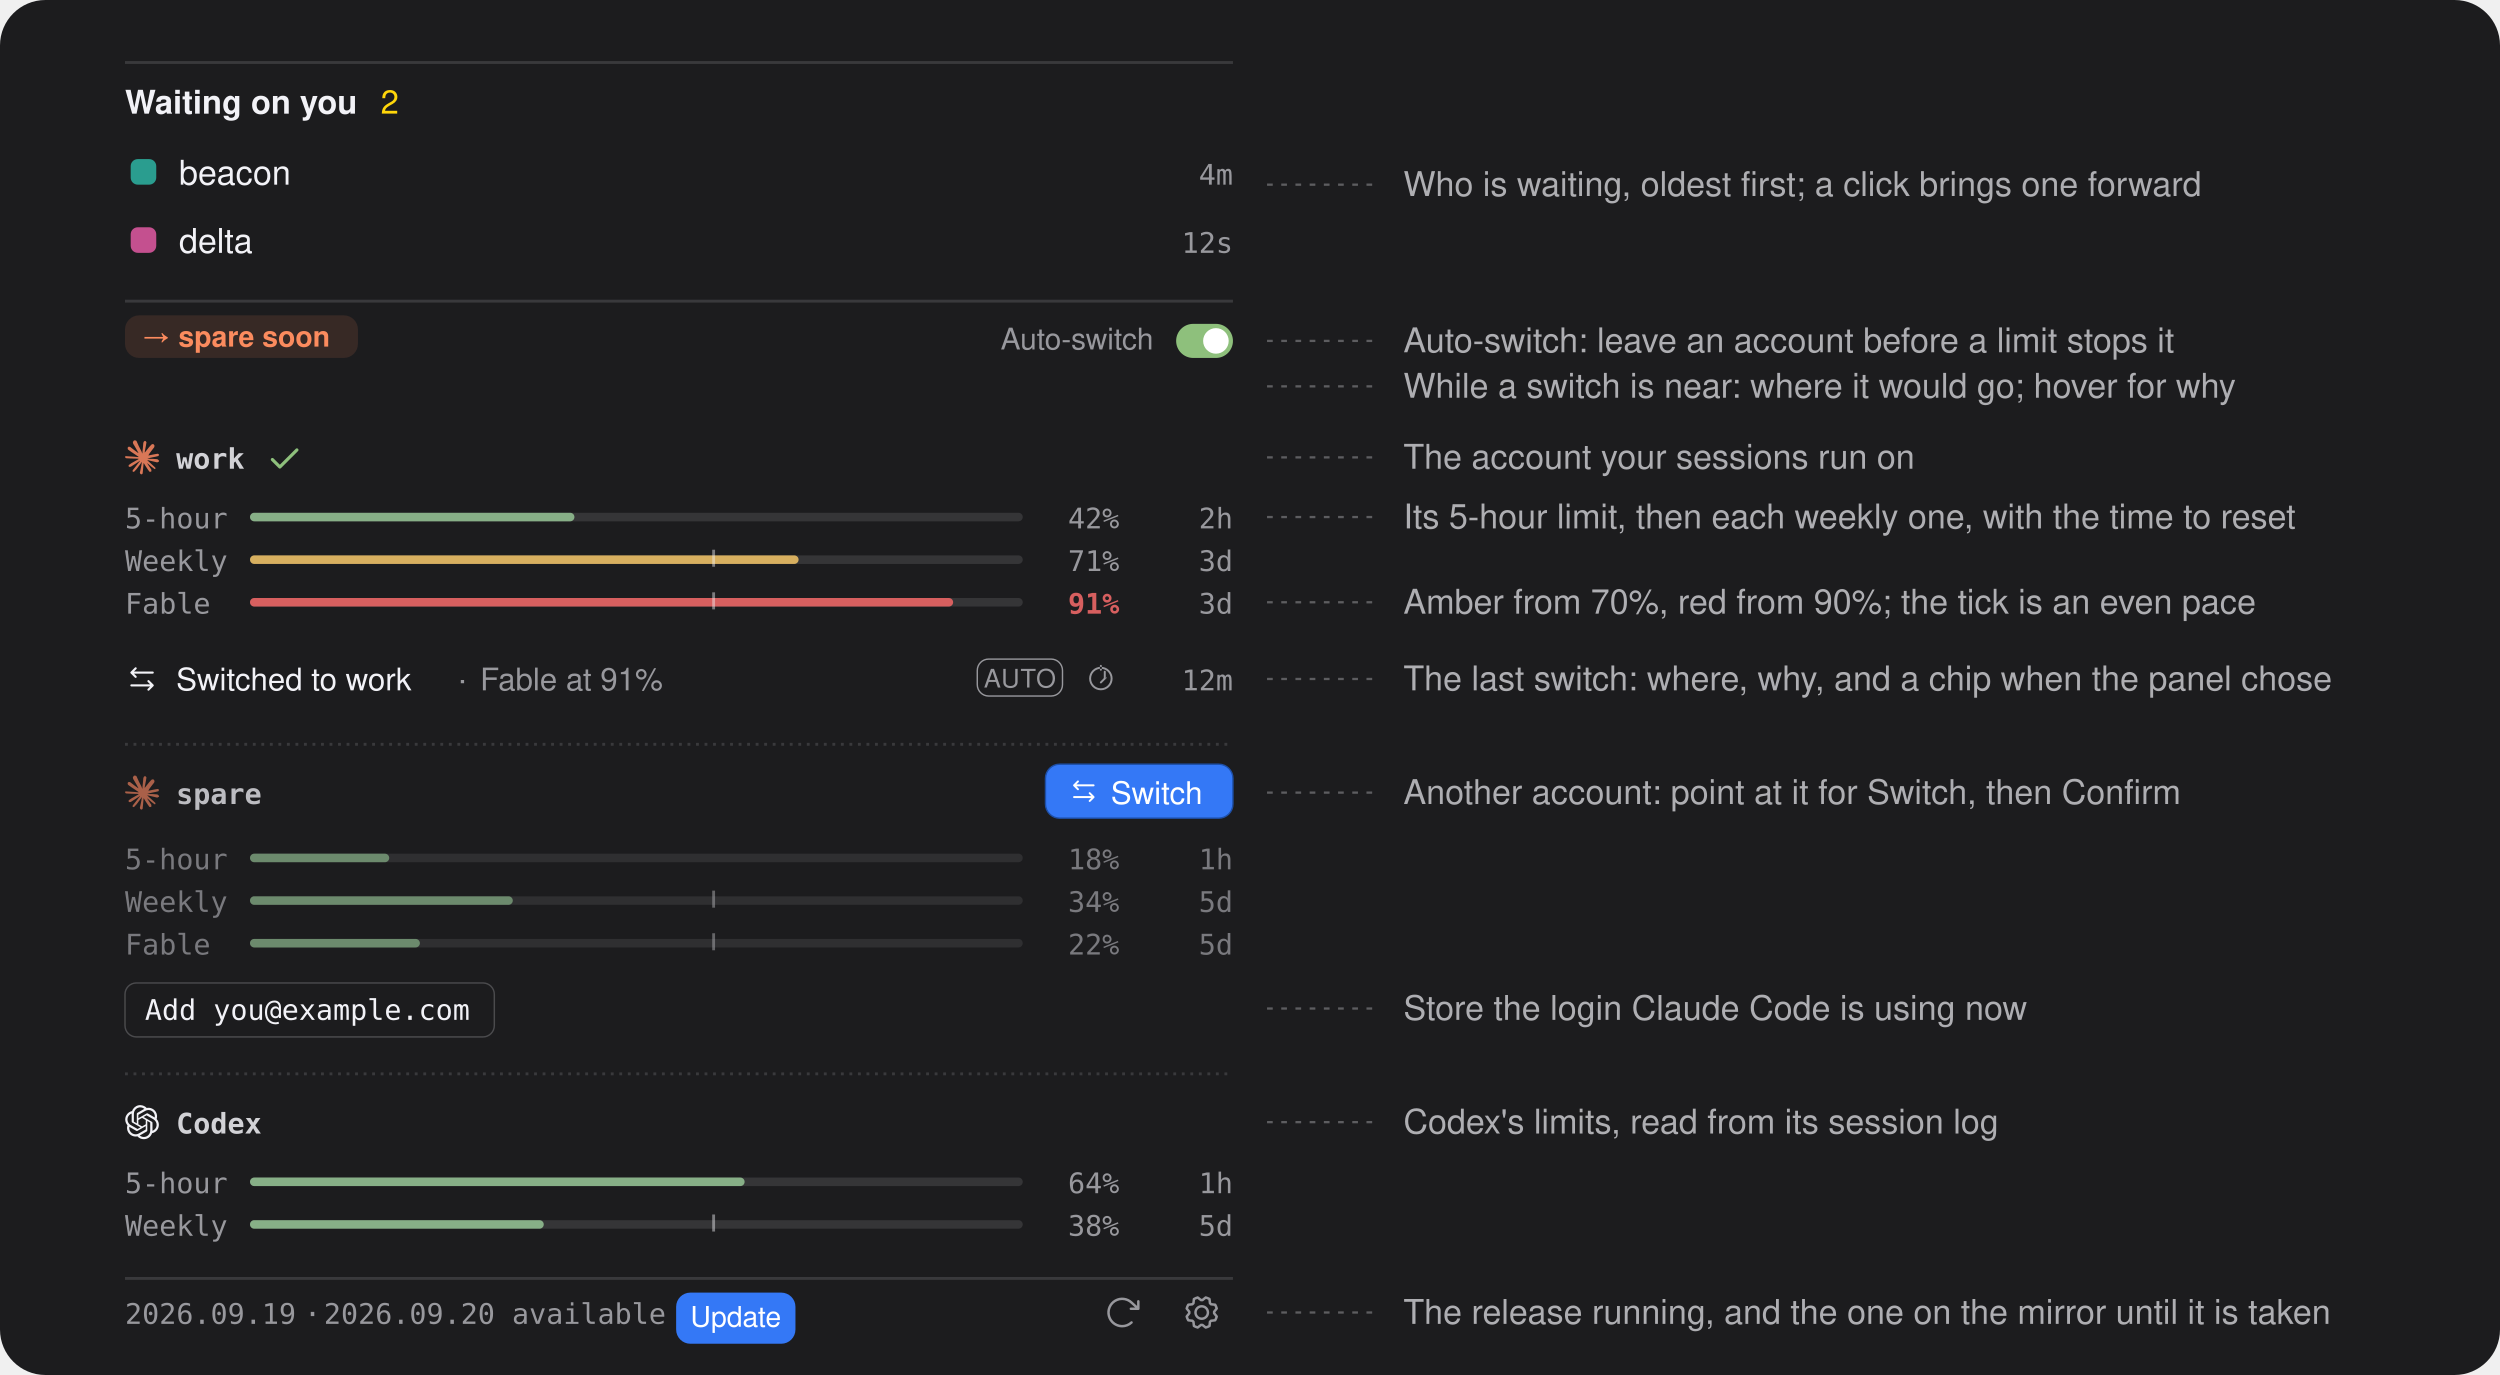
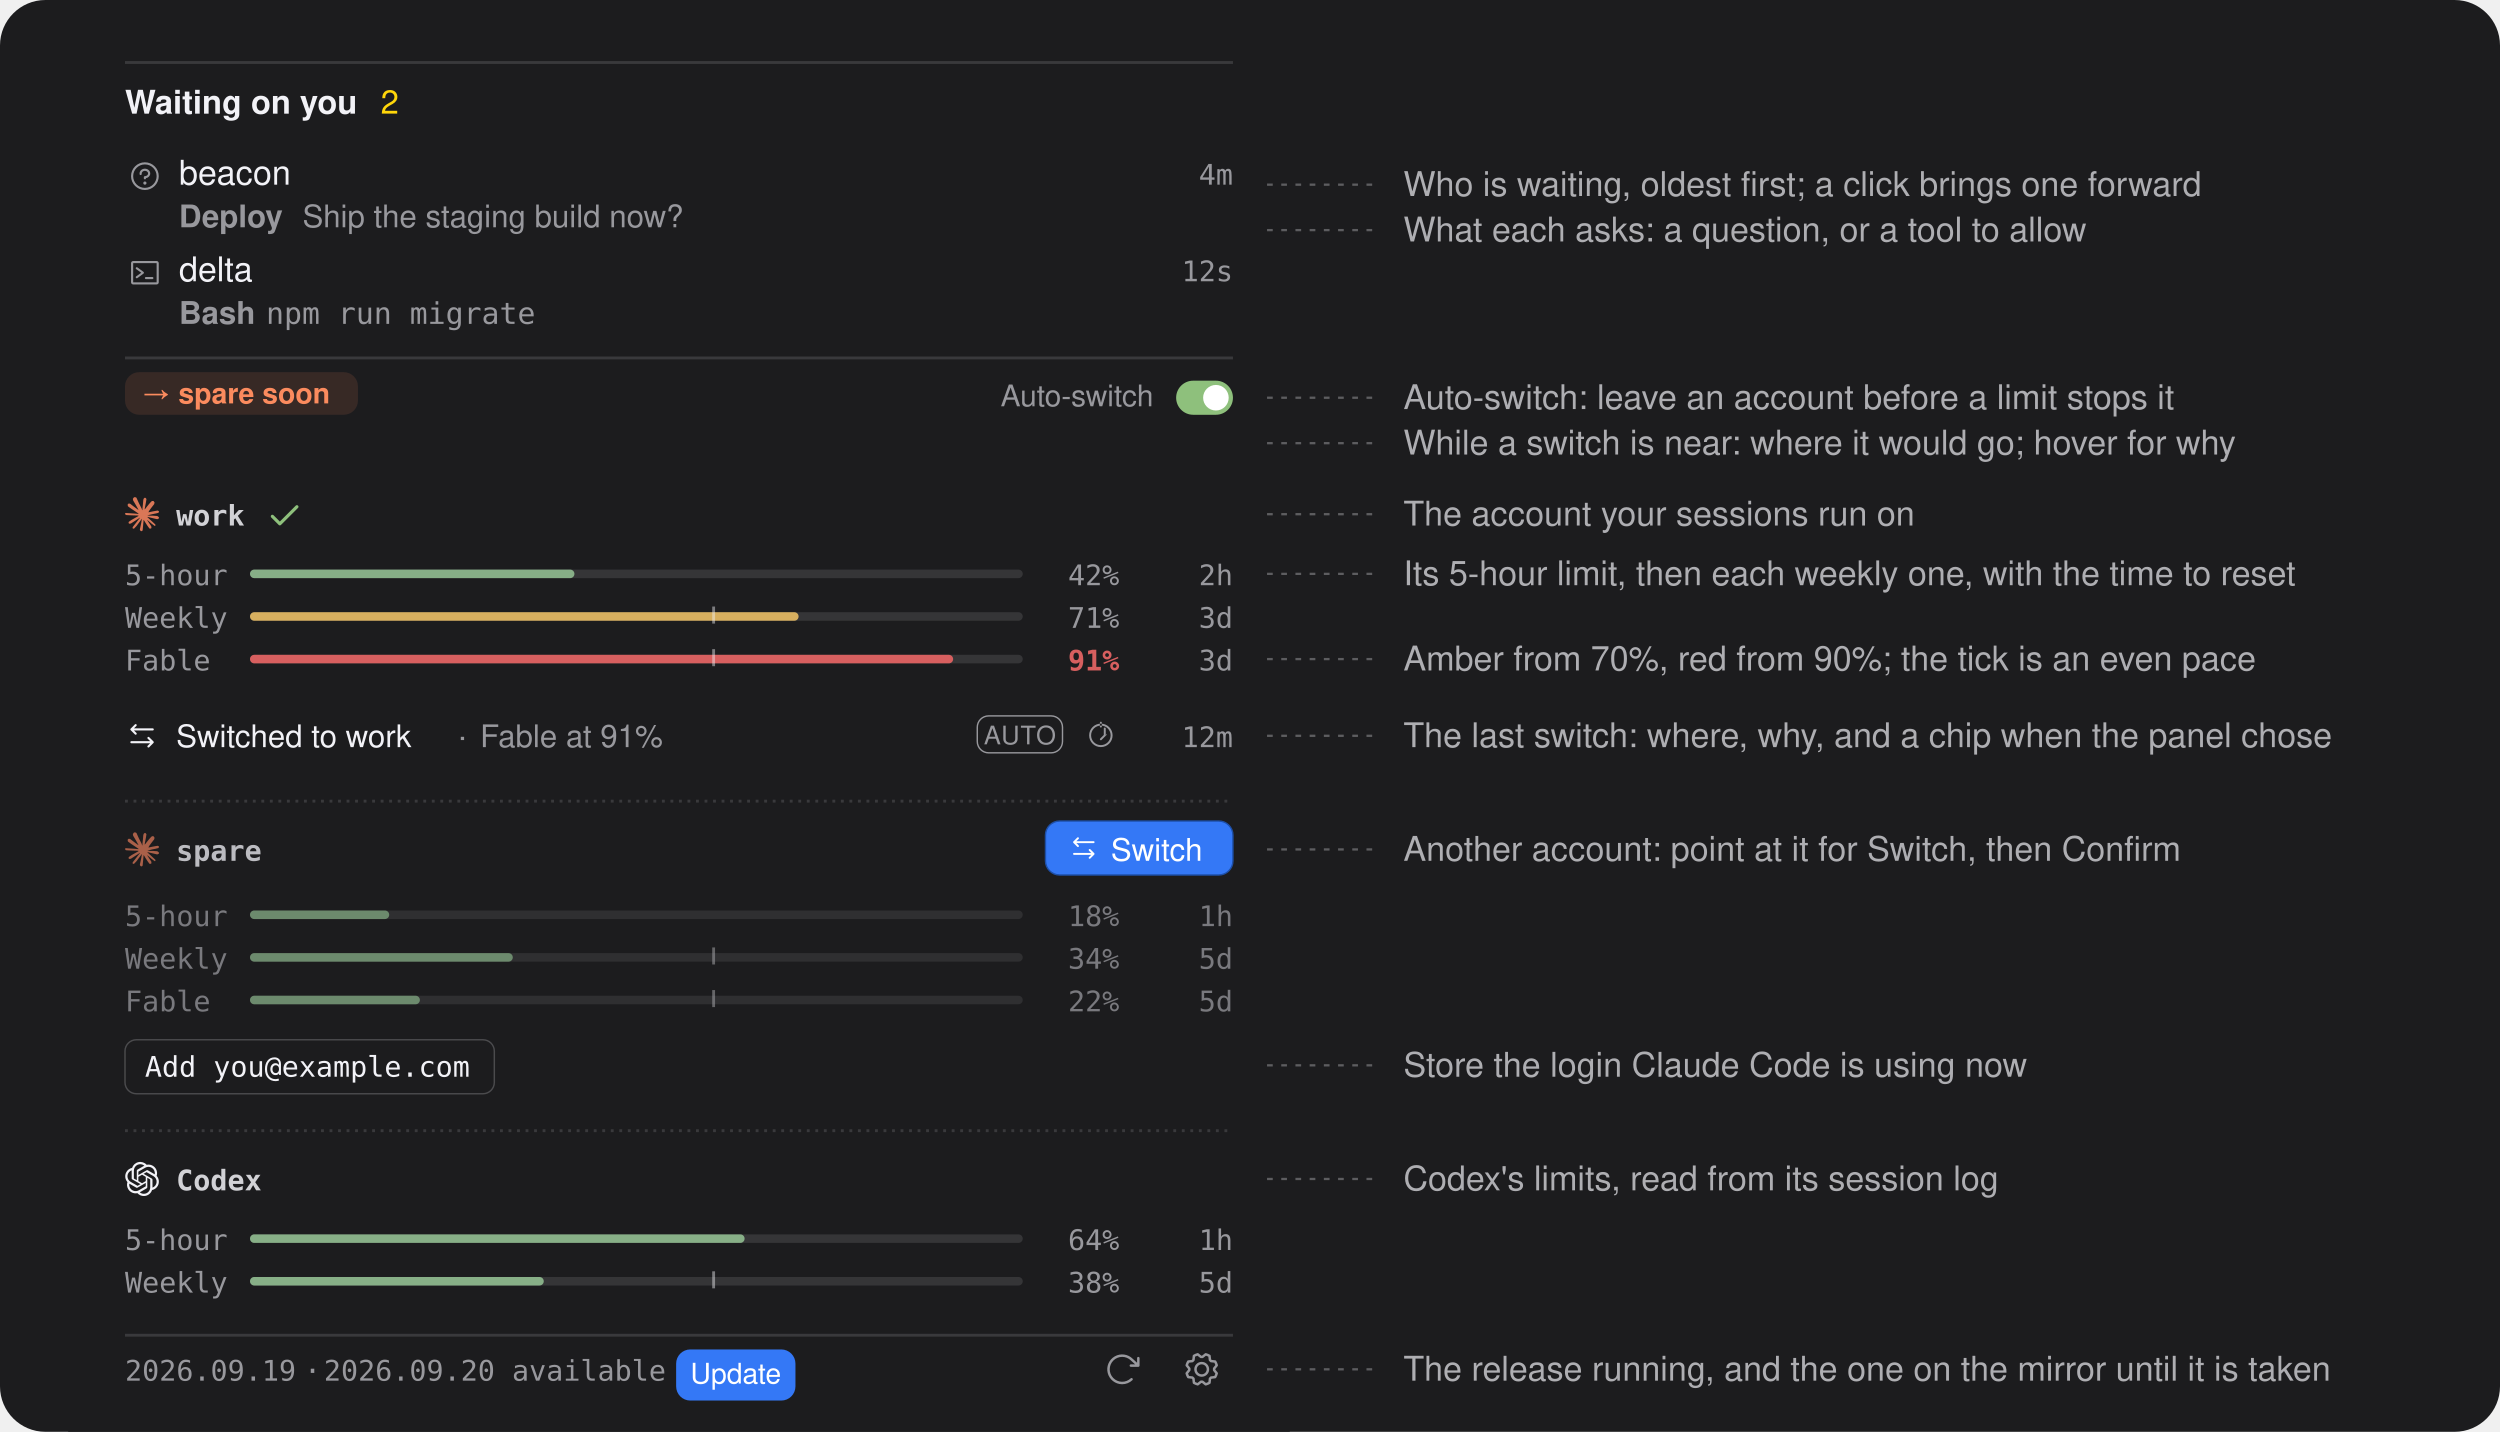
- <svg xmlns="http://www.w3.org/2000/svg" viewBox="0 0 880 484" width="880" role="img" aria-label="The panel's foot: two sessions waiting, the Auto-switch control, the active account's 5-hour, weekly and Fable meters, the last switch, a second account with its Switch button, Codex's own limits, and the bar with the release, reload and the gear">
-   <rect width="880" height="484" rx="16" fill="#1c1c1e" />
-   <rect x="24" y="0" width="430" height="484" fill="#1c1c1e" />
+ <svg xmlns="http://www.w3.org/2000/svg" viewBox="0 0 880 504" width="880" role="img" aria-label="The panel's foot: two sessions waiting, one on a question and one on a Bash command, the Auto-switch control, the active account's 5-hour, weekly and Fable meters, the last switch, a second account with its Switch button, Codex's own limits, and the bar with the release, reload and the gear">
+   <rect width="880" height="504" rx="16" fill="#1c1c1e" />
+   <rect x="24" y="0" width="430" height="504" fill="#1c1c1e" />
  <line x1="44" y1="22" x2="434" y2="22" stroke="#f2f2f7" opacity="0.14" />
  <text x="44" y="40" fill="#f2f2f7" font-size="11.5" font-weight="600" font-family="-apple-system, BlinkMacSystemFont, 'Segoe UI', Helvetica, Arial, sans-serif">Waiting on you</text>
  <text x="134" y="40" fill="#ffd60a" font-size="11.5" font-weight="500" font-family="-apple-system, BlinkMacSystemFont, 'Segoe UI', Helvetica, Arial, sans-serif">2</text>
-   <rect x="46" y="56" width="9" height="9" rx="2.5" fill="#2a9d8f" />
+   <g transform="translate(45,56) scale(0.0469)" fill="#98989d">
+     <path d="M140,180a12,12,0,1,1-12-12A12,12,0,0,1,140,180ZM128,72c-22.06,0-40,16.15-40,36v4a8,8,0,0,0,16,0v-4c0-11,10.77-20,24-20s24,9,24,20-10.77,20-24,20a8,8,0,0,0-8,8v8a8,8,0,0,0,16,0v-.72c18.24-3.35,32-17.9,32-35.28C168,88.15,150.06,72,128,72Zm104,56A104,104,0,1,1,128,24,104.11,104.11,0,0,1,232,128Zm-16,0a88,88,0,1,0-88,88A88.1,88.1,0,0,0,216,128Z" />
+   </g>
  <text x="63" y="65" fill="#f2f2f7" font-size="12" font-weight="500" font-family="-apple-system, BlinkMacSystemFont, 'Segoe UI', Helvetica, Arial, sans-serif">beacon</text>
  <text x="434" y="65" fill="#98989d" font-size="10" font-weight="400" font-family="ui-monospace, 'SF Mono', Menlo, Consolas, 'DejaVu Sans Mono', monospace" text-anchor="end">4m</text>
-   <rect x="46" y="80" width="9" height="9" rx="2.5" fill="#c4508f" />
-   <text x="63" y="89" fill="#f2f2f7" font-size="12" font-weight="500" font-family="-apple-system, BlinkMacSystemFont, 'Segoe UI', Helvetica, Arial, sans-serif">delta</text>
-   <text x="434" y="89" fill="#98989d" font-size="10" font-weight="400" font-family="ui-monospace, 'SF Mono', Menlo, Consolas, 'DejaVu Sans Mono', monospace" text-anchor="end">12s</text>
-   <line x1="44" y1="106" x2="434" y2="106" stroke="#f2f2f7" opacity="0.14" />
-   <text x="406" y="123" fill="#98989d" font-size="10.5" font-weight="400" font-family="-apple-system, BlinkMacSystemFont, 'Segoe UI', Helvetica, Arial, sans-serif" text-anchor="end">Auto-switch</text>
-   <rect x="414" y="114" width="20" height="12" rx="6.0" fill="#8ec07c" opacity="1" />
-   <circle cx="428.0" cy="120.0" r="4.5" fill="#ffffff" />
-   <rect x="44" y="111" width="82" height="15" rx="5" fill="#fb8b5e" fill-opacity="0.12" />
-   <text x="50" y="122" fill="#fb8b5e" font-size="10" font-weight="600" font-family="-apple-system, BlinkMacSystemFont, 'Segoe UI', Helvetica, Arial, sans-serif">→ spare soon</text>
-   <g transform="translate(44,155) scale(0.5)" fill="#d97757">
+   <text x="63" y="80" fill="#98989d" font-size="11" font-weight="600" font-family="-apple-system, BlinkMacSystemFont, 'Segoe UI', Helvetica, Arial, sans-serif">Deploy</text>
+   <text x="106.478" y="80" fill="#98989d" font-size="11" font-weight="400" font-family="-apple-system, BlinkMacSystemFont, 'Segoe UI', Helvetica, Arial, sans-serif">Ship the staging build now?</text>
+   <g transform="translate(45,90) scale(0.0469)" fill="#98989d">
+     <path d="M117.31,134.63,72,168a8,8,0,0,1-9.6-12.8L100.83,128,62.4,100.8a8,8,0,1,1,9.6-12.8l45.31,33.37a8,8,0,0,1,0,13.26ZM216,40H40A16,16,0,0,0,24,56V200a16,16,0,0,0,16,16H216a16,16,0,0,0,16-16V56A16,16,0,0,0,216,40Zm0,160H40V56H216V200Zm-80-24h48a8,8,0,0,0,0-16H136a8,8,0,0,0,0,16Z" />
+   </g>
+   <text x="63" y="99" fill="#f2f2f7" font-size="12" font-weight="500" font-family="-apple-system, BlinkMacSystemFont, 'Segoe UI', Helvetica, Arial, sans-serif">delta</text>
+   <text x="434" y="99" fill="#98989d" font-size="10" font-weight="400" font-family="ui-monospace, 'SF Mono', Menlo, Consolas, 'DejaVu Sans Mono', monospace" text-anchor="end">12s</text>
+   <text x="63" y="114" fill="#98989d" font-size="11" font-weight="600" font-family="-apple-system, BlinkMacSystemFont, 'Segoe UI', Helvetica, Arial, sans-serif">Bash</text>
+   <text x="93.652" y="114" fill="#98989d" font-size="10.5" font-weight="400" font-family="ui-monospace, 'SF Mono', Menlo, Consolas, 'DejaVu Sans Mono', monospace">npm run migrate</text>
+   <line x1="44" y1="126" x2="434" y2="126" stroke="#f2f2f7" opacity="0.14" />
+   <text x="406" y="143" fill="#98989d" font-size="10.5" font-weight="400" font-family="-apple-system, BlinkMacSystemFont, 'Segoe UI', Helvetica, Arial, sans-serif" text-anchor="end">Auto-switch</text>
+   <rect x="414" y="134" width="20" height="12" rx="6.0" fill="#8ec07c" opacity="1" />
+   <circle cx="428.0" cy="140.0" r="4.5" fill="#ffffff" />
+   <rect x="44" y="131" width="82" height="15" rx="5" fill="#fb8b5e" fill-opacity="0.12" />
+   <text x="50" y="142" fill="#fb8b5e" font-size="10" font-weight="600" font-family="-apple-system, BlinkMacSystemFont, 'Segoe UI', Helvetica, Arial, sans-serif">→ spare soon</text>
+   <g transform="translate(44,175) scale(0.5)" fill="#d97757">
    <path d="m4.714 15.956 4.717-2.647.079-.231-.079-.128h-.231l-.789-.049-2.696-.073-2.337-.097-2.265-.121-.571-.121-.534-.704.055-.352.48-.322.686.061 1.518.103 2.277.158 1.651.097 2.447.255h.389l.055-.158-.134-.097-.103-.097L6.973 9.836l-2.55-1.688-1.336-.971-.723-.492-.364-.461-.158-1.008.656-.723.88.061.225.061.892.686 1.906 1.475 2.489 1.834.364.303.146-.103.018-.073-.164-.273-1.354-2.447-1.445-2.489-.643-1.032-.17-.619c-.061-.255-.103-.467-.103-.729L6.287.134 6.7 0l.996.134.419.364.619 1.415 1.002 2.228 1.554 3.03.455.898.243.832.091.255h.158v-.146l.128-1.706.237-2.095.231-2.696.079-.759.376-.911.747-.492.583.279.48.686-.067.443-.285 1.852-.559 2.902-.364 1.943h.212l.243-.243.984-1.305 1.651-2.064.729-.82.85-.905.546-.431h1.032l.759 1.129-.34 1.166-1.062 1.348-.88 1.141-1.263 1.7-.789 1.36.073.109.188-.018 2.853-.607 1.542-.279 1.84-.316.832.389.091.395-.328.807-1.967.486-2.307.461-3.436.814-.043.03.049.061 1.548.146.662.036h1.621l3.018.225.789.522.474.638-.079.486-1.214.619-1.639-.389-3.825-.911-1.311-.328h-.182v.109l1.093 1.069 2.003 1.809 2.507 2.331.128.577-.322.455-.34-.049-2.204-1.657-.85-.747-1.925-1.621h-.128v.17l.443.65 2.344 3.521.121 1.081-.17.352-.607.212-.668-.121-1.372-1.925L14.38 17.959l-1.141-1.943-.14.079-.674 7.255-.316.37-.729.279-.607-.461-.322-.747.322-1.475.389-1.925.316-1.53.285-1.9.17-.631-.012-.043-.14.018-1.433 1.967-2.18 2.945-1.724 1.846-.413.164-.716-.37.067-.662.401-.589 2.386-3.036 1.439-1.882.929-1.087-.006-.158h-.055l-6.338 4.116-1.129.146-.486-.455.061-.747.231-.243 1.906-1.311Z" />
  </g>
-   <text x="62" y="165" fill="#f2f2f7" font-size="10" font-weight="600" font-family="ui-monospace, 'SF Mono', Menlo, Consolas, 'DejaVu Sans Mono', monospace" opacity="0.85">work</text>
-   <g transform="translate(94,155) scale(0.0469)" fill="#8ec07c">
+   <text x="62" y="185" fill="#f2f2f7" font-size="10" font-weight="600" font-family="ui-monospace, 'SF Mono', Menlo, Consolas, 'DejaVu Sans Mono', monospace" opacity="0.85">work</text>
+   <g transform="translate(94,175) scale(0.0469)" fill="#8ec07c">
    <path d="M232.49,80.49l-128,128a12,12,0,0,1-17,0l-56-56a12,12,0,1,1,17-17L96,183,215.51,63.51a12,12,0,0,1,17,17Z" />
  </g>
  <g opacity="1">
-     <text x="44" y="186" fill="#98989d" font-size="10" font-weight="400" font-family="ui-monospace, 'SF Mono', Menlo, Consolas, 'DejaVu Sans Mono', monospace">5-hour</text>
-     <rect x="88" y="180.5" width="272" height="3" rx="1.5" fill="#f2f2f7" opacity="0.12" />
-     <rect x="88" y="180.5" width="114.2" height="3" rx="1.5" fill="#87af87" />
-     <text x="394" y="186" fill="#98989d" font-size="10" font-weight="400" font-family="ui-monospace, 'SF Mono', Menlo, Consolas, 'DejaVu Sans Mono', monospace" text-anchor="end">42%</text>
-     <text x="434" y="186" fill="#98989d" font-size="10" font-weight="400" font-family="ui-monospace, 'SF Mono', Menlo, Consolas, 'DejaVu Sans Mono', monospace" text-anchor="end">2h</text>
+     <text x="44" y="206" fill="#98989d" font-size="10" font-weight="400" font-family="ui-monospace, 'SF Mono', Menlo, Consolas, 'DejaVu Sans Mono', monospace">5-hour</text>
+     <rect x="88" y="200.5" width="272" height="3" rx="1.5" fill="#f2f2f7" opacity="0.12" />
+     <rect x="88" y="200.5" width="114.2" height="3" rx="1.5" fill="#87af87" />
+     <text x="394" y="206" fill="#98989d" font-size="10" font-weight="400" font-family="ui-monospace, 'SF Mono', Menlo, Consolas, 'DejaVu Sans Mono', monospace" text-anchor="end">42%</text>
+     <text x="434" y="206" fill="#98989d" font-size="10" font-weight="400" font-family="ui-monospace, 'SF Mono', Menlo, Consolas, 'DejaVu Sans Mono', monospace" text-anchor="end">2h</text>
  </g>
  <g opacity="1">
-     <text x="44" y="201" fill="#98989d" font-size="10" font-weight="400" font-family="ui-monospace, 'SF Mono', Menlo, Consolas, 'DejaVu Sans Mono', monospace">Weekly</text>
-     <rect x="88" y="195.5" width="272" height="3" rx="1.5" fill="#f2f2f7" opacity="0.12" />
-     <rect x="88" y="195.5" width="193.1" height="3" rx="1.5" fill="#d7af5f" />
-     <rect x="250.7" y="193.5" width="1" height="6" fill="#f2f2f7" opacity="0.45" />
-     <text x="394" y="201" fill="#98989d" font-size="10" font-weight="400" font-family="ui-monospace, 'SF Mono', Menlo, Consolas, 'DejaVu Sans Mono', monospace" text-anchor="end">71%</text>
-     <text x="434" y="201" fill="#98989d" font-size="10" font-weight="400" font-family="ui-monospace, 'SF Mono', Menlo, Consolas, 'DejaVu Sans Mono', monospace" text-anchor="end">3d</text>
+     <text x="44" y="221" fill="#98989d" font-size="10" font-weight="400" font-family="ui-monospace, 'SF Mono', Menlo, Consolas, 'DejaVu Sans Mono', monospace">Weekly</text>
+     <rect x="88" y="215.5" width="272" height="3" rx="1.5" fill="#f2f2f7" opacity="0.12" />
+     <rect x="88" y="215.5" width="193.1" height="3" rx="1.5" fill="#d7af5f" />
+     <rect x="250.7" y="213.5" width="1" height="6" fill="#f2f2f7" opacity="0.45" />
+     <text x="394" y="221" fill="#98989d" font-size="10" font-weight="400" font-family="ui-monospace, 'SF Mono', Menlo, Consolas, 'DejaVu Sans Mono', monospace" text-anchor="end">71%</text>
+     <text x="434" y="221" fill="#98989d" font-size="10" font-weight="400" font-family="ui-monospace, 'SF Mono', Menlo, Consolas, 'DejaVu Sans Mono', monospace" text-anchor="end">3d</text>
  </g>
  <g opacity="1">
-     <text x="44" y="216" fill="#98989d" font-size="10" font-weight="400" font-family="ui-monospace, 'SF Mono', Menlo, Consolas, 'DejaVu Sans Mono', monospace">Fable</text>
-     <rect x="88" y="210.5" width="272" height="3" rx="1.5" fill="#f2f2f7" opacity="0.12" />
-     <rect x="88" y="210.5" width="247.5" height="3" rx="1.5" fill="#d75f5f" />
-     <rect x="250.7" y="208.5" width="1" height="6" fill="#f2f2f7" opacity="0.45" />
-     <text x="394" y="216" fill="#d75f5f" font-size="10" font-weight="600" font-family="ui-monospace, 'SF Mono', Menlo, Consolas, 'DejaVu Sans Mono', monospace" text-anchor="end">91%</text>
-     <text x="434" y="216" fill="#98989d" font-size="10" font-weight="400" font-family="ui-monospace, 'SF Mono', Menlo, Consolas, 'DejaVu Sans Mono', monospace" text-anchor="end">3d</text>
+     <text x="44" y="236" fill="#98989d" font-size="10" font-weight="400" font-family="ui-monospace, 'SF Mono', Menlo, Consolas, 'DejaVu Sans Mono', monospace">Fable</text>
+     <rect x="88" y="230.5" width="272" height="3" rx="1.5" fill="#f2f2f7" opacity="0.12" />
+     <rect x="88" y="230.5" width="247.5" height="3" rx="1.5" fill="#d75f5f" />
+     <rect x="250.7" y="228.5" width="1" height="6" fill="#f2f2f7" opacity="0.45" />
+     <text x="394" y="236" fill="#d75f5f" font-size="10" font-weight="600" font-family="ui-monospace, 'SF Mono', Menlo, Consolas, 'DejaVu Sans Mono', monospace" text-anchor="end">91%</text>
+     <text x="434" y="236" fill="#98989d" font-size="10" font-weight="400" font-family="ui-monospace, 'SF Mono', Menlo, Consolas, 'DejaVu Sans Mono', monospace" text-anchor="end">3d</text>
  </g>
-   <g transform="translate(44,233) scale(0.0469)" fill="#f2f2f7">
+   <g transform="translate(44,253) scale(0.0469)" fill="#f2f2f7">
    <path d="M213.66,181.66l-32,32a8,8,0,0,1-11.32-11.32L188.69,184H48a8,8,0,0,1,0-16H188.69l-18.35-18.34a8,8,0,0,1,11.32-11.32l32,32A8,8,0,0,1,213.66,181.66Zm-139.32-64a8,8,0,0,0,11.32-11.32L67.31,88H208a8,8,0,0,0,0-16H67.31L85.66,53.66A8,8,0,0,0,74.34,42.34l-32,32a8,8,0,0,0,0,11.32Z" />
  </g>
-   <text x="62" y="243" fill="#f2f2f7" font-size="11" font-weight="400" font-family="-apple-system, BlinkMacSystemFont, 'Segoe UI', Helvetica, Arial, sans-serif">Switched to work</text>
-   <text x="161" y="243" fill="#98989d" font-size="11" font-weight="400" font-family="-apple-system, BlinkMacSystemFont, 'Segoe UI', Helvetica, Arial, sans-serif">·</text>
-   <text x="169" y="243" fill="#98989d" font-size="11" font-weight="400" font-family="-apple-system, BlinkMacSystemFont, 'Segoe UI', Helvetica, Arial, sans-serif">Fable at 91%</text>
-   <rect x="344" y="232" width="30" height="13" rx="4" fill="none" stroke="#98989d" stroke-width="0.5" />
-   <text x="359" y="242" fill="#98989d" font-size="9" letter-spacing="0.4" text-anchor="middle" font-family="-apple-system, BlinkMacSystemFont, 'Segoe UI', Helvetica, Arial, sans-serif">AUTO</text>
-   <g transform="translate(382,233) scale(0.043)" fill="#98989d">
+   <text x="62" y="263" fill="#f2f2f7" font-size="11" font-weight="400" font-family="-apple-system, BlinkMacSystemFont, 'Segoe UI', Helvetica, Arial, sans-serif">Switched to work</text>
+   <text x="161" y="263" fill="#98989d" font-size="11" font-weight="400" font-family="-apple-system, BlinkMacSystemFont, 'Segoe UI', Helvetica, Arial, sans-serif">·</text>
+   <text x="169" y="263" fill="#98989d" font-size="11" font-weight="400" font-family="-apple-system, BlinkMacSystemFont, 'Segoe UI', Helvetica, Arial, sans-serif">Fable at 91%</text>
+   <rect x="344" y="252" width="30" height="13" rx="4" fill="none" stroke="#98989d" stroke-width="0.5" />
+   <text x="359" y="262" fill="#98989d" font-size="9" letter-spacing="0.4" text-anchor="middle" font-family="-apple-system, BlinkMacSystemFont, 'Segoe UI', Helvetica, Arial, sans-serif">AUTO</text>
+   <g transform="translate(382,253) scale(0.043)" fill="#98989d">
    <path d="M128,40a96,96,0,1,0,96,96A96.11,96.11,0,0,0,128,40Zm0,176a80,80,0,1,1,80-80A80.09,80.09,0,0,1,128,216Zm45.66-93.66a8,8,0,0,1,0,11.32l-40,40a8,8,0,0,1-11.32-11.32L152,132.69V80a8,8,0,0,1,16,0v58.34ZM128,72a8,8,0,0,1-8-8V32a8,8,0,0,1,16,0V64A8,8,0,0,1,128,72Z" />
  </g>
-   <text x="434" y="243" fill="#98989d" font-size="10" font-weight="400" font-family="ui-monospace, 'SF Mono', Menlo, Consolas, 'DejaVu Sans Mono', monospace" text-anchor="end">12m</text>
-   <line x1="44" y1="262" x2="434" y2="262" stroke="#f2f2f7" opacity="0.14" stroke-dasharray="1 2" />
+   <text x="434" y="263" fill="#98989d" font-size="10" font-weight="400" font-family="ui-monospace, 'SF Mono', Menlo, Consolas, 'DejaVu Sans Mono', monospace" text-anchor="end">12m</text>
+   <line x1="44" y1="282" x2="434" y2="282" stroke="#f2f2f7" opacity="0.14" stroke-dasharray="1 2" />
  <g opacity="0.75">
-     <g transform="translate(44,273) scale(0.5)" fill="#d97757">
+     <g transform="translate(44,293) scale(0.5)" fill="#d97757">
      <path d="m4.714 15.956 4.717-2.647.079-.231-.079-.128h-.231l-.789-.049-2.696-.073-2.337-.097-2.265-.121-.571-.121-.534-.704.055-.352.48-.322.686.061 1.518.103 2.277.158 1.651.097 2.447.255h.389l.055-.158-.134-.097-.103-.097L6.973 9.836l-2.55-1.688-1.336-.971-.723-.492-.364-.461-.158-1.008.656-.723.88.061.225.061.892.686 1.906 1.475 2.489 1.834.364.303.146-.103.018-.073-.164-.273-1.354-2.447-1.445-2.489-.643-1.032-.17-.619c-.061-.255-.103-.467-.103-.729L6.287.134 6.7 0l.996.134.419.364.619 1.415 1.002 2.228 1.554 3.03.455.898.243.832.091.255h.158v-.146l.128-1.706.237-2.095.231-2.696.079-.759.376-.911.747-.492.583.279.48.686-.067.443-.285 1.852-.559 2.902-.364 1.943h.212l.243-.243.984-1.305 1.651-2.064.729-.82.85-.905.546-.431h1.032l.759 1.129-.34 1.166-1.062 1.348-.88 1.141-1.263 1.7-.789 1.36.073.109.188-.018 2.853-.607 1.542-.279 1.84-.316.832.389.091.395-.328.807-1.967.486-2.307.461-3.436.814-.043.03.049.061 1.548.146.662.036h1.621l3.018.225.789.522.474.638-.079.486-1.214.619-1.639-.389-3.825-.911-1.311-.328h-.182v.109l1.093 1.069 2.003 1.809 2.507 2.331.128.577-.322.455-.34-.049-2.204-1.657-.85-.747-1.925-1.621h-.128v.17l.443.65 2.344 3.521.121 1.081-.17.352-.607.212-.668-.121-1.372-1.925L14.38 17.959l-1.141-1.943-.14.079-.674 7.255-.316.37-.729.279-.607-.461-.322-.747.322-1.475.389-1.925.316-1.53.285-1.9.17-.631-.012-.043-.14.018-1.433 1.967-2.18 2.945-1.724 1.846-.413.164-.716-.37.067-.662.401-.589 2.386-3.036 1.439-1.882.929-1.087-.006-.158h-.055l-6.338 4.116-1.129.146-.486-.455.061-.747.231-.243 1.906-1.311Z" />
    </g>
-     <text x="62" y="283" fill="#f2f2f7" font-size="10" font-weight="600" font-family="ui-monospace, 'SF Mono', Menlo, Consolas, 'DejaVu Sans Mono', monospace">spare</text>
+     <text x="62" y="303" fill="#f2f2f7" font-size="10" font-weight="600" font-family="ui-monospace, 'SF Mono', Menlo, Consolas, 'DejaVu Sans Mono', monospace">spare</text>
  </g>
-   <rect x="368" y="269" width="66" height="19" rx="5" fill="#3478f6" stroke="#1d4fa8" stroke-width="0.5" />
-   <g transform="translate(376,273) scale(0.043)" fill="#ffffff">
+   <rect x="368" y="289" width="66" height="19" rx="5" fill="#3478f6" stroke="#1d4fa8" stroke-width="0.5" />
+   <g transform="translate(376,293) scale(0.043)" fill="#ffffff">
    <path d="M213.66,181.66l-32,32a8,8,0,0,1-11.32-11.32L188.69,184H48a8,8,0,0,1,0-16H188.69l-18.35-18.34a8,8,0,0,1,11.32-11.32l32,32A8,8,0,0,1,213.66,181.66Zm-139.32-64a8,8,0,0,0,11.32-11.32L67.31,88H208a8,8,0,0,0,0-16H67.31L85.66,53.66A8,8,0,0,0,74.34,42.34l-32,32a8,8,0,0,0,0,11.32Z" />
  </g>
-   <text x="391" y="283" fill="#ffffff" font-size="11" font-weight="500" font-family="-apple-system, BlinkMacSystemFont, 'Segoe UI', Helvetica, Arial, sans-serif">Switch</text>
+   <text x="391" y="303" fill="#ffffff" font-size="11" font-weight="500" font-family="-apple-system, BlinkMacSystemFont, 'Segoe UI', Helvetica, Arial, sans-serif">Switch</text>
  <g opacity="0.75">
-     <text x="44" y="306" fill="#98989d" font-size="10" font-weight="400" font-family="ui-monospace, 'SF Mono', Menlo, Consolas, 'DejaVu Sans Mono', monospace">5-hour</text>
-     <rect x="88" y="300.5" width="272" height="3" rx="1.5" fill="#f2f2f7" opacity="0.12" />
-     <rect x="88" y="300.5" width="49.0" height="3" rx="1.5" fill="#87af87" />
-     <text x="394" y="306" fill="#98989d" font-size="10" font-weight="400" font-family="ui-monospace, 'SF Mono', Menlo, Consolas, 'DejaVu Sans Mono', monospace" text-anchor="end">18%</text>
-     <text x="434" y="306" fill="#98989d" font-size="10" font-weight="400" font-family="ui-monospace, 'SF Mono', Menlo, Consolas, 'DejaVu Sans Mono', monospace" text-anchor="end">1h</text>
+     <text x="44" y="326" fill="#98989d" font-size="10" font-weight="400" font-family="ui-monospace, 'SF Mono', Menlo, Consolas, 'DejaVu Sans Mono', monospace">5-hour</text>
+     <rect x="88" y="320.5" width="272" height="3" rx="1.5" fill="#f2f2f7" opacity="0.12" />
+     <rect x="88" y="320.5" width="49.0" height="3" rx="1.5" fill="#87af87" />
+     <text x="394" y="326" fill="#98989d" font-size="10" font-weight="400" font-family="ui-monospace, 'SF Mono', Menlo, Consolas, 'DejaVu Sans Mono', monospace" text-anchor="end">18%</text>
+     <text x="434" y="326" fill="#98989d" font-size="10" font-weight="400" font-family="ui-monospace, 'SF Mono', Menlo, Consolas, 'DejaVu Sans Mono', monospace" text-anchor="end">1h</text>
  </g>
  <g opacity="0.75">
-     <text x="44" y="321" fill="#98989d" font-size="10" font-weight="400" font-family="ui-monospace, 'SF Mono', Menlo, Consolas, 'DejaVu Sans Mono', monospace">Weekly</text>
-     <rect x="88" y="315.5" width="272" height="3" rx="1.5" fill="#f2f2f7" opacity="0.12" />
-     <rect x="88" y="315.5" width="92.5" height="3" rx="1.5" fill="#87af87" />
-     <rect x="250.7" y="313.5" width="1" height="6" fill="#f2f2f7" opacity="0.45" />
-     <text x="394" y="321" fill="#98989d" font-size="10" font-weight="400" font-family="ui-monospace, 'SF Mono', Menlo, Consolas, 'DejaVu Sans Mono', monospace" text-anchor="end">34%</text>
-     <text x="434" y="321" fill="#98989d" font-size="10" font-weight="400" font-family="ui-monospace, 'SF Mono', Menlo, Consolas, 'DejaVu Sans Mono', monospace" text-anchor="end">5d</text>
+     <text x="44" y="341" fill="#98989d" font-size="10" font-weight="400" font-family="ui-monospace, 'SF Mono', Menlo, Consolas, 'DejaVu Sans Mono', monospace">Weekly</text>
+     <rect x="88" y="335.5" width="272" height="3" rx="1.5" fill="#f2f2f7" opacity="0.12" />
+     <rect x="88" y="335.5" width="92.5" height="3" rx="1.5" fill="#87af87" />
+     <rect x="250.7" y="333.5" width="1" height="6" fill="#f2f2f7" opacity="0.45" />
+     <text x="394" y="341" fill="#98989d" font-size="10" font-weight="400" font-family="ui-monospace, 'SF Mono', Menlo, Consolas, 'DejaVu Sans Mono', monospace" text-anchor="end">34%</text>
+     <text x="434" y="341" fill="#98989d" font-size="10" font-weight="400" font-family="ui-monospace, 'SF Mono', Menlo, Consolas, 'DejaVu Sans Mono', monospace" text-anchor="end">5d</text>
  </g>
  <g opacity="0.75">
-     <text x="44" y="336" fill="#98989d" font-size="10" font-weight="400" font-family="ui-monospace, 'SF Mono', Menlo, Consolas, 'DejaVu Sans Mono', monospace">Fable</text>
-     <rect x="88" y="330.5" width="272" height="3" rx="1.5" fill="#f2f2f7" opacity="0.12" />
-     <rect x="88" y="330.5" width="59.8" height="3" rx="1.5" fill="#87af87" />
-     <rect x="250.7" y="328.5" width="1" height="6" fill="#f2f2f7" opacity="0.45" />
-     <text x="394" y="336" fill="#98989d" font-size="10" font-weight="400" font-family="ui-monospace, 'SF Mono', Menlo, Consolas, 'DejaVu Sans Mono', monospace" text-anchor="end">22%</text>
-     <text x="434" y="336" fill="#98989d" font-size="10" font-weight="400" font-family="ui-monospace, 'SF Mono', Menlo, Consolas, 'DejaVu Sans Mono', monospace" text-anchor="end">5d</text>
+     <text x="44" y="356" fill="#98989d" font-size="10" font-weight="400" font-family="ui-monospace, 'SF Mono', Menlo, Consolas, 'DejaVu Sans Mono', monospace">Fable</text>
+     <rect x="88" y="350.5" width="272" height="3" rx="1.5" fill="#f2f2f7" opacity="0.12" />
+     <rect x="88" y="350.5" width="59.8" height="3" rx="1.5" fill="#87af87" />
+     <rect x="250.7" y="348.5" width="1" height="6" fill="#f2f2f7" opacity="0.45" />
+     <text x="394" y="356" fill="#98989d" font-size="10" font-weight="400" font-family="ui-monospace, 'SF Mono', Menlo, Consolas, 'DejaVu Sans Mono', monospace" text-anchor="end">22%</text>
+     <text x="434" y="356" fill="#98989d" font-size="10" font-weight="400" font-family="ui-monospace, 'SF Mono', Menlo, Consolas, 'DejaVu Sans Mono', monospace" text-anchor="end">5d</text>
  </g>
-   <rect x="44" y="346" width="130" height="19" rx="4" fill="none" stroke="#f2f2f7" opacity="0.22" stroke-width="0.5" />
-   <text x="51" y="359" fill="#f2f2f7" font-size="10" font-weight="400" font-family="ui-monospace, 'SF Mono', Menlo, Consolas, 'DejaVu Sans Mono', monospace">Add you@example.com</text>
-   <line x1="44" y1="378" x2="434" y2="378" stroke="#f2f2f7" opacity="0.14" stroke-dasharray="1 2" />
-   <g transform="translate(44,389) scale(0.5)" fill="#f2f2f7">
+   <rect x="44" y="366" width="130" height="19" rx="4" fill="none" stroke="#f2f2f7" opacity="0.22" stroke-width="0.5" />
+   <text x="51" y="379" fill="#f2f2f7" font-size="10" font-weight="400" font-family="ui-monospace, 'SF Mono', Menlo, Consolas, 'DejaVu Sans Mono', monospace">Add you@example.com</text>
+   <line x1="44" y1="398" x2="434" y2="398" stroke="#f2f2f7" opacity="0.14" stroke-dasharray="1 2" />
+   <g transform="translate(44,409) scale(0.5)" fill="#f2f2f7">
    <path d="M22.282 9.821a5.985 5.985 0 0 0-.516-4.911 6.046 6.046 0 0 0-6.51-2.9A6.065 6.065 0 0 0 4.981 4.182a5.985 5.985 0 0 0-3.998 2.9 6.046 6.046 0 0 0 .743 7.097 5.98 5.98 0 0 0 .511 4.911 6.051 6.051 0 0 0 6.515 2.9A5.985 5.985 0 0 0 13.26 24a6.056 6.056 0 0 0 5.772-4.206 5.989 5.989 0 0 0 3.998-2.9 6.056 6.056 0 0 0-.748-7.073zm-9.022 12.608a4.476 4.476 0 0 1-2.876-1.041l.142-.08 4.778-2.758a.795.795 0 0 0 .393-.681v-6.737l2.02 1.169a.071.071 0 0 1 .038.052v5.583a4.504 4.504 0 0 1-4.495 4.494zm-9.661-4.125a4.471 4.471 0 0 1-.535-3.014l.142.085 4.783 2.758a.771.771 0 0 0 .781 0l5.843-3.369v2.332a.08.08 0 0 1-.033.061L9.74 19.95a4.499 4.499 0 0 1-6.141-1.646zM2.341 7.896a4.485 4.485 0 0 1 2.365-1.973V11.6a.766.766 0 0 0 .388.676l5.814 3.354-2.02 1.169a.076.076 0 0 1-.071 0l-4.83-2.787A4.504 4.504 0 0 1 2.341 7.872zm16.596 3.856L13.104 8.364 15.119 7.2a.076.076 0 0 1 .071 0l4.83 2.791a4.494 4.494 0 0 1-.676 8.104v-5.677a.79.79 0 0 0-.407-.667zm2.011-3.023l-.142-.085-4.774-2.782a.776.776 0 0 0-.785 0L9.409 9.23V6.897a.066.066 0 0 1 .028-.061l4.83-2.787a4.499 4.499 0 0 1 6.68 4.66zM8.306 12.863l-2.02-1.164a.08.08 0 0 1-.038-.057V6.074a4.499 4.499 0 0 1 7.376-3.454l-.142.081L8.704 5.459a.795.795 0 0 0-.393.681zm1.098-2.365l2.602-1.5 2.607 1.5v2.999l-2.597 1.5-2.607-1.5Z" />
  </g>
-   <text x="62" y="399" fill="#f2f2f7" font-size="10" font-weight="600" font-family="ui-monospace, 'SF Mono', Menlo, Consolas, 'DejaVu Sans Mono', monospace" opacity="0.85">Codex</text>
+   <text x="62" y="419" fill="#f2f2f7" font-size="10" font-weight="600" font-family="ui-monospace, 'SF Mono', Menlo, Consolas, 'DejaVu Sans Mono', monospace" opacity="0.85">Codex</text>
  <g opacity="1">
-     <text x="44" y="420" fill="#98989d" font-size="10" font-weight="400" font-family="ui-monospace, 'SF Mono', Menlo, Consolas, 'DejaVu Sans Mono', monospace">5-hour</text>
-     <rect x="88" y="414.5" width="272" height="3" rx="1.5" fill="#f2f2f7" opacity="0.12" />
-     <rect x="88" y="414.5" width="174.1" height="3" rx="1.5" fill="#87af87" />
-     <text x="394" y="420" fill="#98989d" font-size="10" font-weight="400" font-family="ui-monospace, 'SF Mono', Menlo, Consolas, 'DejaVu Sans Mono', monospace" text-anchor="end">64%</text>
-     <text x="434" y="420" fill="#98989d" font-size="10" font-weight="400" font-family="ui-monospace, 'SF Mono', Menlo, Consolas, 'DejaVu Sans Mono', monospace" text-anchor="end">1h</text>
+     <text x="44" y="440" fill="#98989d" font-size="10" font-weight="400" font-family="ui-monospace, 'SF Mono', Menlo, Consolas, 'DejaVu Sans Mono', monospace">5-hour</text>
+     <rect x="88" y="434.5" width="272" height="3" rx="1.5" fill="#f2f2f7" opacity="0.12" />
+     <rect x="88" y="434.5" width="174.1" height="3" rx="1.5" fill="#87af87" />
+     <text x="394" y="440" fill="#98989d" font-size="10" font-weight="400" font-family="ui-monospace, 'SF Mono', Menlo, Consolas, 'DejaVu Sans Mono', monospace" text-anchor="end">64%</text>
+     <text x="434" y="440" fill="#98989d" font-size="10" font-weight="400" font-family="ui-monospace, 'SF Mono', Menlo, Consolas, 'DejaVu Sans Mono', monospace" text-anchor="end">1h</text>
  </g>
  <g opacity="1">
-     <text x="44" y="435" fill="#98989d" font-size="10" font-weight="400" font-family="ui-monospace, 'SF Mono', Menlo, Consolas, 'DejaVu Sans Mono', monospace">Weekly</text>
-     <rect x="88" y="429.5" width="272" height="3" rx="1.5" fill="#f2f2f7" opacity="0.12" />
-     <rect x="88" y="429.5" width="103.4" height="3" rx="1.5" fill="#87af87" />
-     <rect x="250.7" y="427.5" width="1" height="6" fill="#f2f2f7" opacity="0.45" />
-     <text x="394" y="435" fill="#98989d" font-size="10" font-weight="400" font-family="ui-monospace, 'SF Mono', Menlo, Consolas, 'DejaVu Sans Mono', monospace" text-anchor="end">38%</text>
-     <text x="434" y="435" fill="#98989d" font-size="10" font-weight="400" font-family="ui-monospace, 'SF Mono', Menlo, Consolas, 'DejaVu Sans Mono', monospace" text-anchor="end">5d</text>
+     <text x="44" y="455" fill="#98989d" font-size="10" font-weight="400" font-family="ui-monospace, 'SF Mono', Menlo, Consolas, 'DejaVu Sans Mono', monospace">Weekly</text>
+     <rect x="88" y="449.5" width="272" height="3" rx="1.5" fill="#f2f2f7" opacity="0.12" />
+     <rect x="88" y="449.5" width="103.4" height="3" rx="1.5" fill="#87af87" />
+     <rect x="250.7" y="447.5" width="1" height="6" fill="#f2f2f7" opacity="0.45" />
+     <text x="394" y="455" fill="#98989d" font-size="10" font-weight="400" font-family="ui-monospace, 'SF Mono', Menlo, Consolas, 'DejaVu Sans Mono', monospace" text-anchor="end">38%</text>
+     <text x="434" y="455" fill="#98989d" font-size="10" font-weight="400" font-family="ui-monospace, 'SF Mono', Menlo, Consolas, 'DejaVu Sans Mono', monospace" text-anchor="end">5d</text>
  </g>
-   <line x1="44" y1="450" x2="434" y2="450" stroke="#f2f2f7" opacity="0.14" />
-   <text x="44" y="466" fill="#98989d" font-size="10" font-weight="400" font-family="ui-monospace, 'SF Mono', Menlo, Consolas, 'DejaVu Sans Mono', monospace">2026.09.19</text>
-   <text x="107" y="466" fill="#98989d" font-size="10" font-weight="400" font-family="ui-monospace, 'SF Mono', Menlo, Consolas, 'DejaVu Sans Mono', monospace">·</text>
-   <text x="114" y="466" fill="#98989d" font-size="10" font-weight="400" font-family="ui-monospace, 'SF Mono', Menlo, Consolas, 'DejaVu Sans Mono', monospace">2026.09.20 available</text>
-   <rect x="238" y="455" width="42" height="18" rx="5" fill="#3478f6" />
-   <text x="259" y="467" fill="#ffffff" font-size="10" font-weight="500" font-family="-apple-system, BlinkMacSystemFont, 'Segoe UI', Helvetica, Arial, sans-serif" text-anchor="middle">Update</text>
-   <g transform="translate(388,455) scale(0.0547)" fill="#98989d">
+   <line x1="44" y1="470" x2="434" y2="470" stroke="#f2f2f7" opacity="0.14" />
+   <text x="44" y="486" fill="#98989d" font-size="10" font-weight="400" font-family="ui-monospace, 'SF Mono', Menlo, Consolas, 'DejaVu Sans Mono', monospace">2026.09.19</text>
+   <text x="107" y="486" fill="#98989d" font-size="10" font-weight="400" font-family="ui-monospace, 'SF Mono', Menlo, Consolas, 'DejaVu Sans Mono', monospace">·</text>
+   <text x="114" y="486" fill="#98989d" font-size="10" font-weight="400" font-family="ui-monospace, 'SF Mono', Menlo, Consolas, 'DejaVu Sans Mono', monospace">2026.09.20 available</text>
+   <rect x="238" y="475" width="42" height="18" rx="5" fill="#3478f6" />
+   <text x="259" y="487" fill="#ffffff" font-size="10" font-weight="500" font-family="-apple-system, BlinkMacSystemFont, 'Segoe UI', Helvetica, Arial, sans-serif" text-anchor="middle">Update</text>
+   <g transform="translate(388,475) scale(0.0547)" fill="#98989d">
    <path d="M240,56v48a8,8,0,0,1-8,8H184a8,8,0,0,1,0-16H211.4L184.81,71.64l-.25-.24a80,80,0,1,0-1.67,114.78,8,8,0,0,1,11,11.63A95.44,95.44,0,0,1,128,224h-1.32A96,96,0,1,1,195.75,60L224,85.8V56a8,8,0,1,1,16,0Z" />
  </g>
-   <g transform="translate(416,455) scale(0.0547)" fill="#98989d">
+   <g transform="translate(416,475) scale(0.0547)" fill="#98989d">
    <path d="M128,80a48,48,0,1,0,48,48A48.05,48.05,0,0,0,128,80Zm0,80a32,32,0,1,1,32-32A32,32,0,0,1,128,160Zm88-29.84q.06-2.16,0-4.32l14.92-18.64a8,8,0,0,0,1.48-7.06,107.21,107.21,0,0,0-10.88-26.25,8,8,0,0,0-6-3.93l-23.72-2.64q-1.48-1.56-3-3L186,40.54a8,8,0,0,0-3.94-6,107.71,107.71,0,0,0-26.25-10.87,8,8,0,0,0-7.06,1.49L130.16,40Q128,40,125.84,40L107.2,25.11a8,8,0,0,0-7.06-1.48A107.6,107.6,0,0,0,73.89,34.51a8,8,0,0,0-3.93,6L67.32,64.27q-1.56,1.49-3,3L40.54,70a8,8,0,0,0-6,3.94,107.71,107.71,0,0,0-10.87,26.25,8,8,0,0,0,1.49,7.06L40,125.84Q40,128,40,130.16L25.11,148.8a8,8,0,0,0-1.48,7.06,107.21,107.21,0,0,0,10.88,26.25,8,8,0,0,0,6,3.93l23.72,2.64q1.49,1.56,3,3L70,215.46a8,8,0,0,0,3.94,6,107.71,107.71,0,0,0,26.25,10.87,8,8,0,0,0,7.06-1.49L125.84,216q2.16.06,4.32,0l18.64,14.92a8,8,0,0,0,7.06,1.48,107.21,107.21,0,0,0,26.25-10.88,8,8,0,0,0,3.93-6l2.64-23.72q1.56-1.48,3-3L215.46,186a8,8,0,0,0,6-3.94,107.71,107.71,0,0,0,10.87-26.25,8,8,0,0,0-1.49-7.06Zm-16.1-6.5a73.93,73.93,0,0,1,0,8.68,8,8,0,0,0,1.74,5.48l14.19,17.73a91.57,91.57,0,0,1-6.23,15L187,173.11a8,8,0,0,0-5.1,2.64,74.11,74.11,0,0,1-6.14,6.14,8,8,0,0,0-2.64,5.1l-2.51,22.58a91.32,91.32,0,0,1-15,6.23l-17.74-14.19a8,8,0,0,0-5-1.75h-.48a73.93,73.93,0,0,1-8.68,0,8,8,0,0,0-5.48,1.74L100.45,215.8a91.57,91.57,0,0,1-15-6.23L82.89,187a8,8,0,0,0-2.64-5.1,74.11,74.11,0,0,1-6.14-6.14,8,8,0,0,0-5.1-2.64L46.43,170.6a91.32,91.32,0,0,1-6.23-15l14.19-17.74a8,8,0,0,0,1.74-5.48,73.93,73.93,0,0,1,0-8.68,8,8,0,0,0-1.74-5.48L40.2,100.45a91.57,91.57,0,0,1,6.23-15L69,82.89a8,8,0,0,0,5.1-2.64,74.11,74.11,0,0,1,6.14-6.14A8,8,0,0,0,82.89,69L85.4,46.43a91.32,91.32,0,0,1,15-6.23l17.74,14.19a8,8,0,0,0,5.48,1.74,73.93,73.93,0,0,1,8.68,0,8,8,0,0,0,5.48-1.74L155.55,40.2a91.57,91.57,0,0,1,15,6.23L173.11,69a8,8,0,0,0,2.64,5.1,74.11,74.11,0,0,1,6.14,6.14,8,8,0,0,0,5.1,2.64l22.58,2.51a91.32,91.32,0,0,1,6.23,15l-14.19,17.74A8,8,0,0,0,199.87,123.66Z" />
  </g>
  <line x1="446" y1="65" x2="486" y2="65" stroke="#aeaeb2" stroke-width="0.8" opacity="0.45" stroke-dasharray="2 3" />
  <text x="494" y="69" fill="#aeaeb2" font-size="12" font-weight="400" font-family="-apple-system, BlinkMacSystemFont, 'Segoe UI', Helvetica, Arial, sans-serif">Who is waiting, oldest first; a click brings one forward</text>
-   <line x1="446" y1="120" x2="486" y2="120" stroke="#aeaeb2" stroke-width="0.8" opacity="0.45" stroke-dasharray="2 3" />
-   <text x="494" y="124" fill="#aeaeb2" font-size="12" font-weight="400" font-family="-apple-system, BlinkMacSystemFont, 'Segoe UI', Helvetica, Arial, sans-serif">Auto-switch: leave an account before a limit stops it</text>
-   <line x1="446" y1="136" x2="486" y2="136" stroke="#aeaeb2" stroke-width="0.8" opacity="0.45" stroke-dasharray="2 3" />
-   <text x="494" y="140" fill="#aeaeb2" font-size="12" font-weight="400" font-family="-apple-system, BlinkMacSystemFont, 'Segoe UI', Helvetica, Arial, sans-serif">While a switch is near: where it would go; hover for why</text>
-   <line x1="446" y1="161" x2="486" y2="161" stroke="#aeaeb2" stroke-width="0.8" opacity="0.45" stroke-dasharray="2 3" />
-   <text x="494" y="165" fill="#aeaeb2" font-size="12" font-weight="400" font-family="-apple-system, BlinkMacSystemFont, 'Segoe UI', Helvetica, Arial, sans-serif">The account your sessions run on</text>
-   <line x1="446" y1="182" x2="486" y2="182" stroke="#aeaeb2" stroke-width="0.8" opacity="0.45" stroke-dasharray="2 3" />
-   <text x="494" y="186" fill="#aeaeb2" font-size="12" font-weight="400" font-family="-apple-system, BlinkMacSystemFont, 'Segoe UI', Helvetica, Arial, sans-serif">Its 5-hour limit, then each weekly one, with the time to reset</text>
-   <line x1="446" y1="212" x2="486" y2="212" stroke="#aeaeb2" stroke-width="0.8" opacity="0.45" stroke-dasharray="2 3" />
-   <text x="494" y="216" fill="#aeaeb2" font-size="12" font-weight="400" font-family="-apple-system, BlinkMacSystemFont, 'Segoe UI', Helvetica, Arial, sans-serif">Amber from 70%, red from 90%; the tick is an even pace</text>
-   <line x1="446" y1="239" x2="486" y2="239" stroke="#aeaeb2" stroke-width="0.8" opacity="0.45" stroke-dasharray="2 3" />
-   <text x="494" y="243" fill="#aeaeb2" font-size="12" font-weight="400" font-family="-apple-system, BlinkMacSystemFont, 'Segoe UI', Helvetica, Arial, sans-serif">The last switch: where, why, and a chip when the panel chose</text>
-   <line x1="446" y1="279" x2="486" y2="279" stroke="#aeaeb2" stroke-width="0.8" opacity="0.45" stroke-dasharray="2 3" />
-   <text x="494" y="283" fill="#aeaeb2" font-size="12" font-weight="400" font-family="-apple-system, BlinkMacSystemFont, 'Segoe UI', Helvetica, Arial, sans-serif">Another account: point at it for Switch, then Confirm</text>
-   <line x1="446" y1="355" x2="486" y2="355" stroke="#aeaeb2" stroke-width="0.8" opacity="0.45" stroke-dasharray="2 3" />
-   <text x="494" y="359" fill="#aeaeb2" font-size="12" font-weight="400" font-family="-apple-system, BlinkMacSystemFont, 'Segoe UI', Helvetica, Arial, sans-serif">Store the login Claude Code is using now</text>
-   <line x1="446" y1="395" x2="486" y2="395" stroke="#aeaeb2" stroke-width="0.8" opacity="0.45" stroke-dasharray="2 3" />
-   <text x="494" y="399" fill="#aeaeb2" font-size="12" font-weight="400" font-family="-apple-system, BlinkMacSystemFont, 'Segoe UI', Helvetica, Arial, sans-serif">Codex's limits, read from its session log</text>
-   <line x1="446" y1="462" x2="486" y2="462" stroke="#aeaeb2" stroke-width="0.8" opacity="0.45" stroke-dasharray="2 3" />
-   <text x="494" y="466" fill="#aeaeb2" font-size="12" font-weight="400" font-family="-apple-system, BlinkMacSystemFont, 'Segoe UI', Helvetica, Arial, sans-serif">The release running, and the one on the mirror until it is taken</text>
+   <line x1="446" y1="81" x2="486" y2="81" stroke="#aeaeb2" stroke-width="0.8" opacity="0.45" stroke-dasharray="2 3" />
+   <text x="494" y="85" fill="#aeaeb2" font-size="12" font-weight="400" font-family="-apple-system, BlinkMacSystemFont, 'Segoe UI', Helvetica, Arial, sans-serif">What each asks: a question, or a tool to allow</text>
+   <line x1="446" y1="140" x2="486" y2="140" stroke="#aeaeb2" stroke-width="0.8" opacity="0.45" stroke-dasharray="2 3" />
+   <text x="494" y="144" fill="#aeaeb2" font-size="12" font-weight="400" font-family="-apple-system, BlinkMacSystemFont, 'Segoe UI', Helvetica, Arial, sans-serif">Auto-switch: leave an account before a limit stops it</text>
+   <line x1="446" y1="156" x2="486" y2="156" stroke="#aeaeb2" stroke-width="0.8" opacity="0.45" stroke-dasharray="2 3" />
+   <text x="494" y="160" fill="#aeaeb2" font-size="12" font-weight="400" font-family="-apple-system, BlinkMacSystemFont, 'Segoe UI', Helvetica, Arial, sans-serif">While a switch is near: where it would go; hover for why</text>
+   <line x1="446" y1="181" x2="486" y2="181" stroke="#aeaeb2" stroke-width="0.8" opacity="0.45" stroke-dasharray="2 3" />
+   <text x="494" y="185" fill="#aeaeb2" font-size="12" font-weight="400" font-family="-apple-system, BlinkMacSystemFont, 'Segoe UI', Helvetica, Arial, sans-serif">The account your sessions run on</text>
+   <line x1="446" y1="202" x2="486" y2="202" stroke="#aeaeb2" stroke-width="0.8" opacity="0.45" stroke-dasharray="2 3" />
+   <text x="494" y="206" fill="#aeaeb2" font-size="12" font-weight="400" font-family="-apple-system, BlinkMacSystemFont, 'Segoe UI', Helvetica, Arial, sans-serif">Its 5-hour limit, then each weekly one, with the time to reset</text>
+   <line x1="446" y1="232" x2="486" y2="232" stroke="#aeaeb2" stroke-width="0.8" opacity="0.45" stroke-dasharray="2 3" />
+   <text x="494" y="236" fill="#aeaeb2" font-size="12" font-weight="400" font-family="-apple-system, BlinkMacSystemFont, 'Segoe UI', Helvetica, Arial, sans-serif">Amber from 70%, red from 90%; the tick is an even pace</text>
+   <line x1="446" y1="259" x2="486" y2="259" stroke="#aeaeb2" stroke-width="0.8" opacity="0.45" stroke-dasharray="2 3" />
+   <text x="494" y="263" fill="#aeaeb2" font-size="12" font-weight="400" font-family="-apple-system, BlinkMacSystemFont, 'Segoe UI', Helvetica, Arial, sans-serif">The last switch: where, why, and a chip when the panel chose</text>
+   <line x1="446" y1="299" x2="486" y2="299" stroke="#aeaeb2" stroke-width="0.8" opacity="0.45" stroke-dasharray="2 3" />
+   <text x="494" y="303" fill="#aeaeb2" font-size="12" font-weight="400" font-family="-apple-system, BlinkMacSystemFont, 'Segoe UI', Helvetica, Arial, sans-serif">Another account: point at it for Switch, then Confirm</text>
+   <line x1="446" y1="375" x2="486" y2="375" stroke="#aeaeb2" stroke-width="0.8" opacity="0.45" stroke-dasharray="2 3" />
+   <text x="494" y="379" fill="#aeaeb2" font-size="12" font-weight="400" font-family="-apple-system, BlinkMacSystemFont, 'Segoe UI', Helvetica, Arial, sans-serif">Store the login Claude Code is using now</text>
+   <line x1="446" y1="415" x2="486" y2="415" stroke="#aeaeb2" stroke-width="0.8" opacity="0.45" stroke-dasharray="2 3" />
+   <text x="494" y="419" fill="#aeaeb2" font-size="12" font-weight="400" font-family="-apple-system, BlinkMacSystemFont, 'Segoe UI', Helvetica, Arial, sans-serif">Codex's limits, read from its session log</text>
+   <line x1="446" y1="482" x2="486" y2="482" stroke="#aeaeb2" stroke-width="0.8" opacity="0.45" stroke-dasharray="2 3" />
+   <text x="494" y="486" fill="#aeaeb2" font-size="12" font-weight="400" font-family="-apple-system, BlinkMacSystemFont, 'Segoe UI', Helvetica, Arial, sans-serif">The release running, and the one on the mirror until it is taken</text>
</svg>
